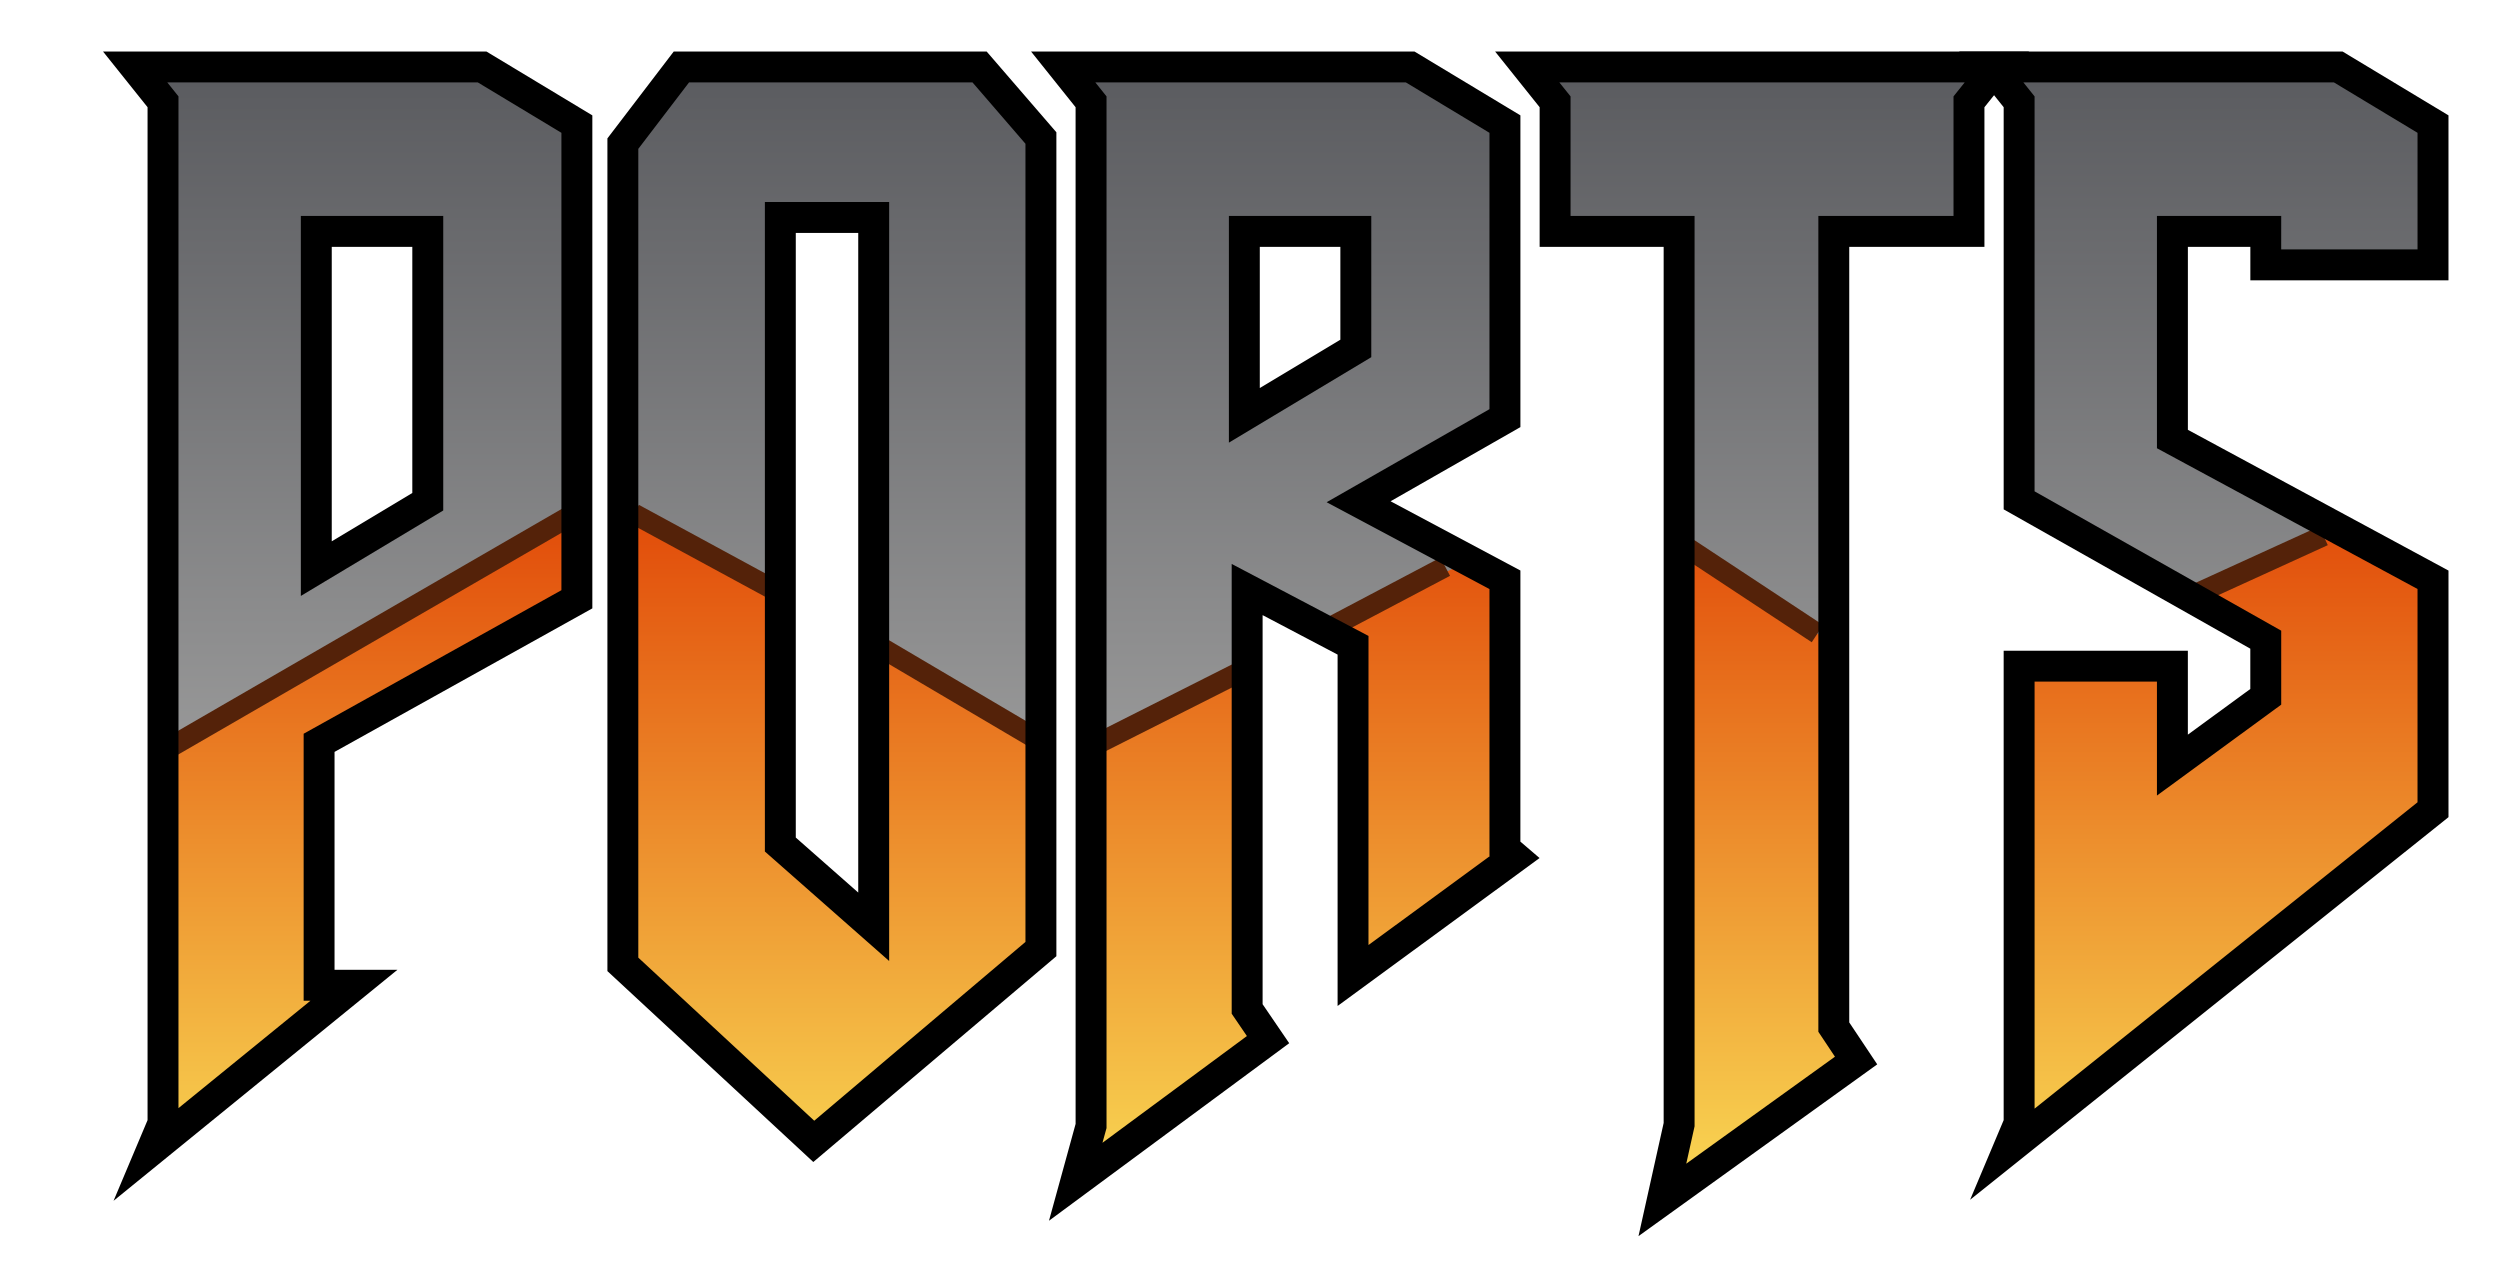
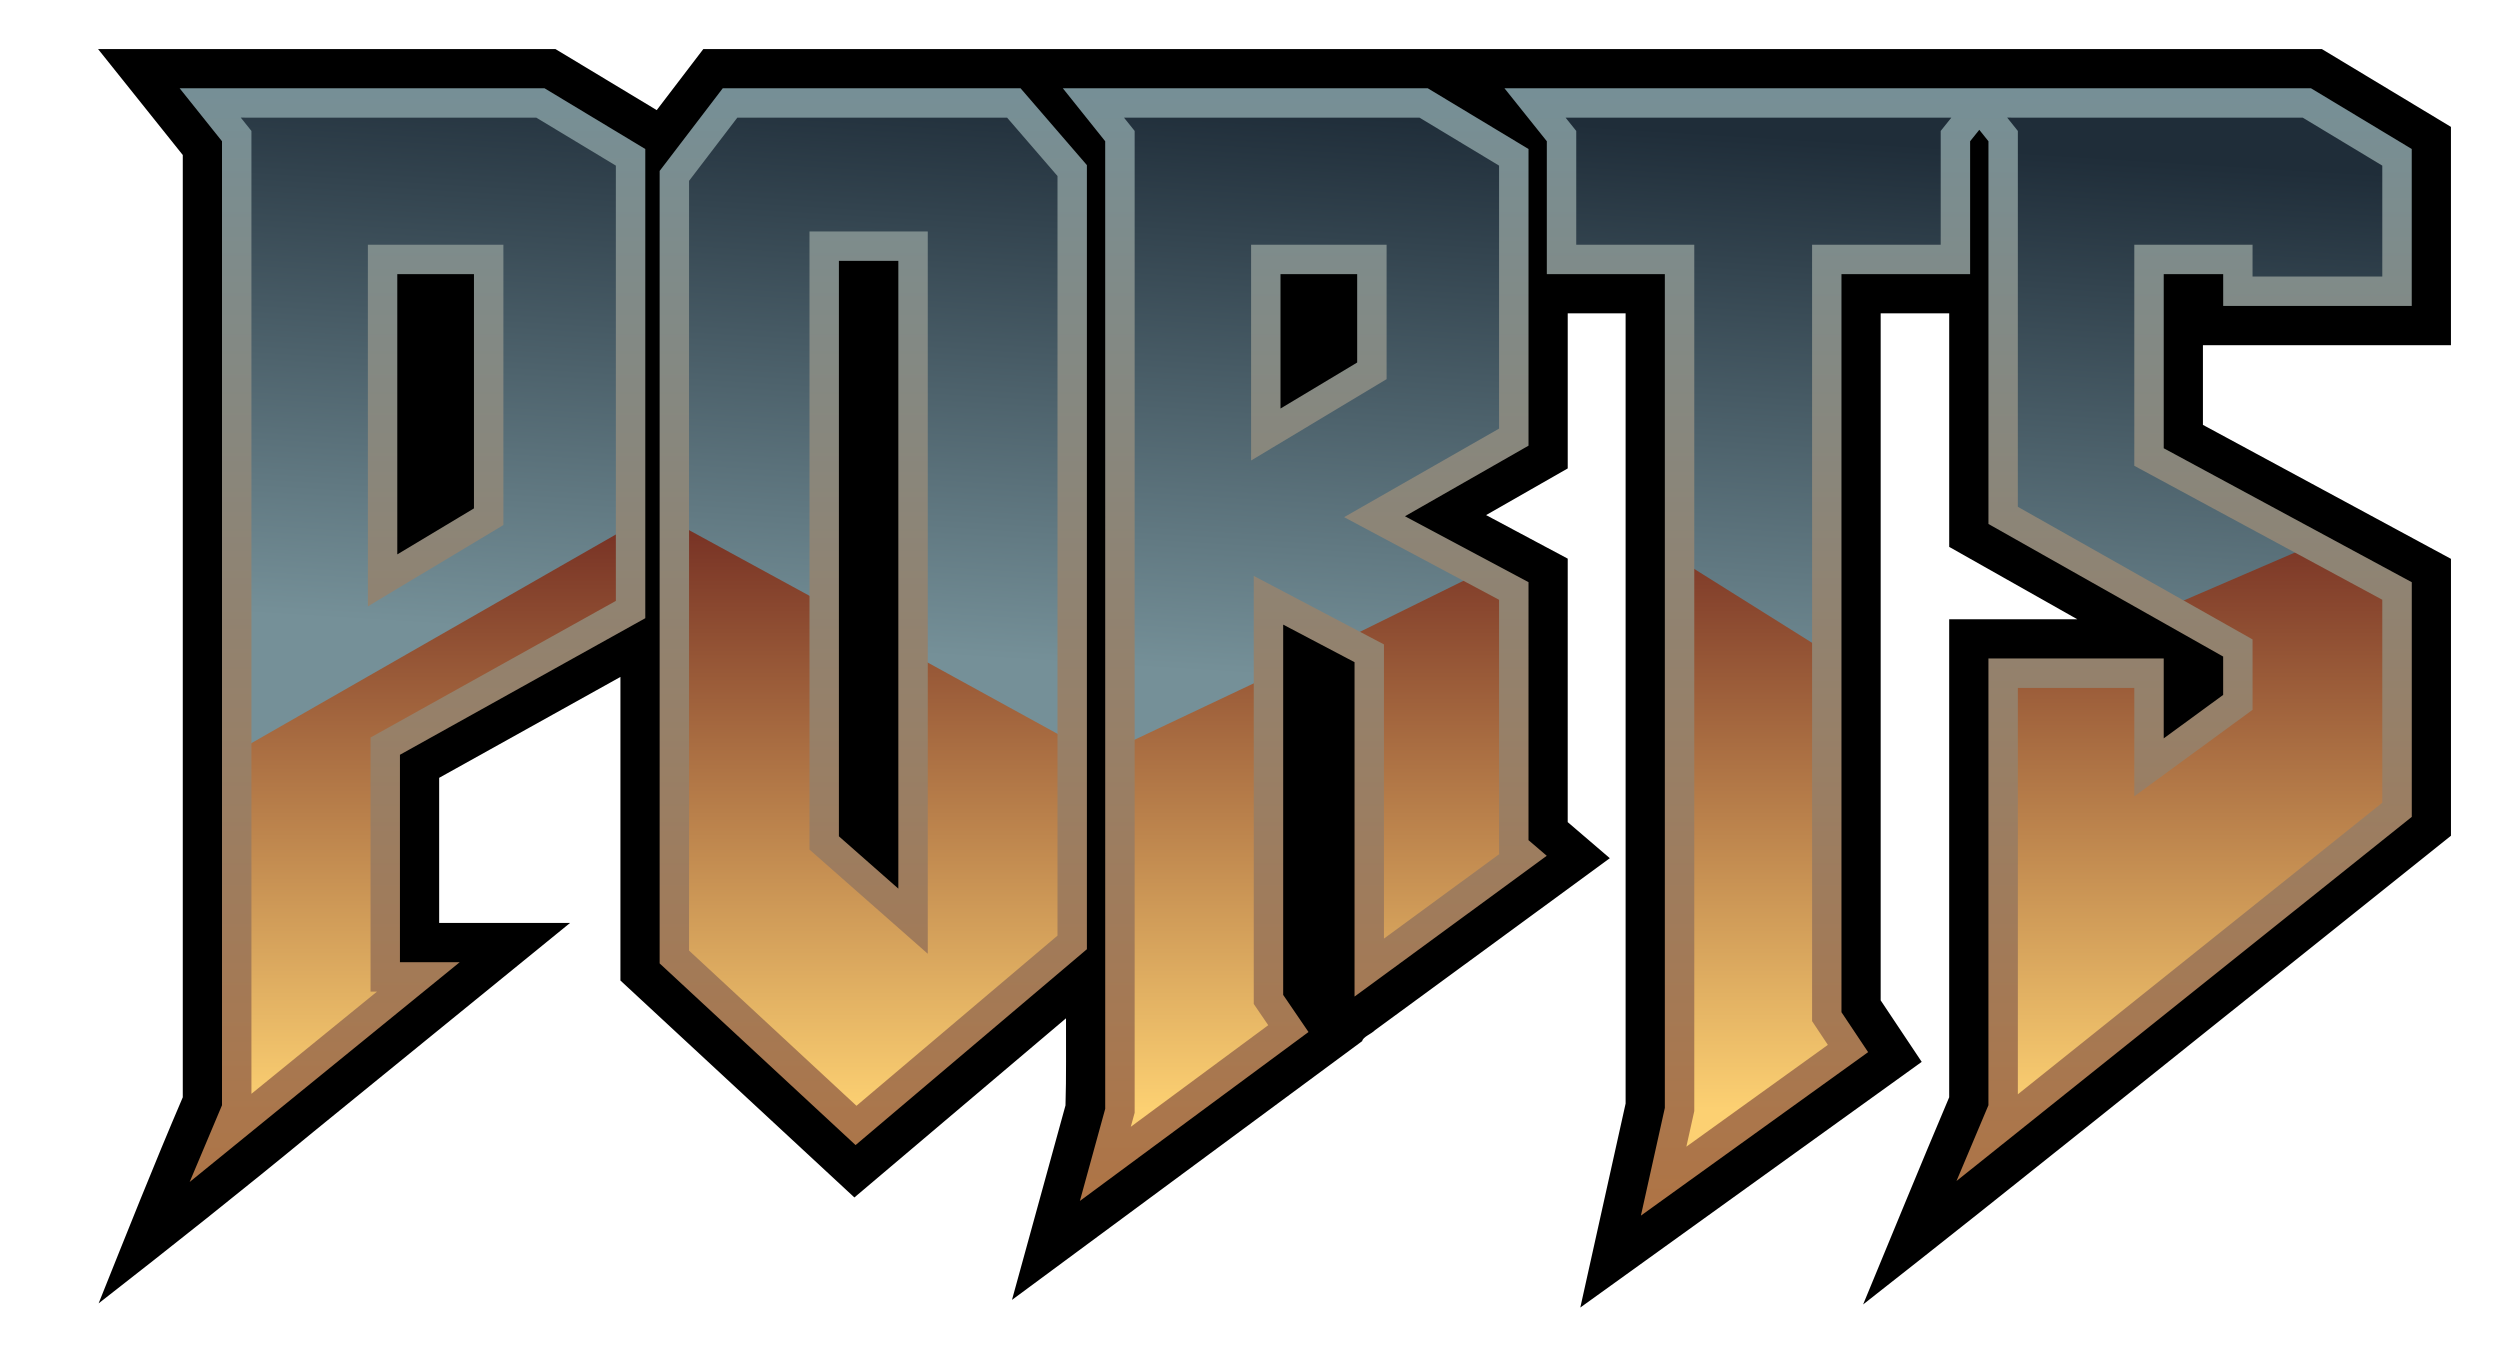
- <svg xmlns="http://www.w3.org/2000/svg" version="1.2" id="Ebene_1" x="0px" y="0px" width="242.669" height="124.988" viewBox="48.598 9.613 242.669 124.988" xml:space="preserve">
-   <defs id="defs140" />
-   <linearGradient id="SVGID_1_" gradientUnits="userSpaceOnUse" x1="200.236" y1="91.424" x2="200.236" y2="23.424" gradientTransform="translate(-117.079,-5.928)">
+ <svg xmlns="http://www.w3.org/2000/svg" xmlns:xlink="http://www.w3.org/1999/xlink" version="1.2" id="Ebene_1" x="0px" y="0px" width="254.99" height="138.363" viewBox="48.598 9.613 254.99 138.363" xml:space="preserve">
+   <defs id="defs140">
+     <linearGradient id="linearGradient7739">
+       <stop style="stop-color:#759098;stop-opacity:1" offset="0" id="stop7735" />
+       <stop style="stop-color:#af7445;stop-opacity:1" offset="1" id="stop7737" />
+     </linearGradient>
+     <linearGradient id="linearGradient59802">
+       <stop style="stop-color:#1f2d39;stop-opacity:1;" offset="0" id="stop59798" />
+       <stop style="stop-color:#759098;stop-opacity:1" offset="1" id="stop59800" />
+     </linearGradient>
+     <linearGradient id="linearGradient76079-3">
+       <stop style="stop-color:#fcd072;stop-opacity:1;" offset="0" id="stop76075" />
+       <stop style="stop-color:#752f23;stop-opacity:1" offset="1" id="stop76077" />
+     </linearGradient>
+     <linearGradient xlink:href="#linearGradient59802" id="linearGradient1680" x1="124.572" y1="6.96" x2="121.041" y2="64.996" gradientUnits="userSpaceOnUse" gradientTransform="translate(56.91866,13.61272)" />
+     <linearGradient xlink:href="#linearGradient76079-3" id="linearGradient2200" x1="104.406" y1="109.096" x2="104.406" y2="48.722" gradientUnits="userSpaceOnUse" gradientTransform="translate(56.91866,13.61272)" />
+     <linearGradient xlink:href="#linearGradient7739" id="linearGradient2822" x1="116.138" y1="3.118" x2="116.127" y2="119.291" gradientUnits="userSpaceOnUse" gradientTransform="translate(56.91866,13.61272)" />
+   </defs>
+   <linearGradient id="SVGID_1_" gradientUnits="userSpaceOnUse" x1="200.236" y1="91.424" x2="200.236" y2="23.424" gradientTransform="translate(-165.677,-15.541)">
    <stop offset="0" style="stop-color:#9B9B9B" id="stop43" />
    <stop offset="1" style="stop-color:#5B5C60" id="stop45" />
  </linearGradient>
-   <path fill="url(#SVGID_1_)" d="m 63.341,121.714 1.082,-2.569 V 19.996 l -2.705,-3.382 h 33.681 l 9.198,5.546 V 68.285 L 79.573,82.217 v 23.536 h 3.382 z M 79.302,65.309 90.123,58.816 V 32.575 H 79.302 Z" id="path48" style="fill:url(#SVGID_1_)" />
  <linearGradient id="SVGID_2_" gradientUnits="userSpaceOnUse" x1="246.428" y1="91.424" x2="246.428" y2="23.424" gradientTransform="translate(-117.079,-5.928)">
    <stop offset="0" style="stop-color:#9B9B9B" id="stop50" />
    <stop offset="1" style="stop-color:#5B5C60" id="stop52" />
  </linearGradient>
-   <path fill="url(#SVGID_2_)" d="m 143.687,16.614 5.952,6.899 v 78.724 l -22.048,18.666 -18.531,-17.179 v -79.67 l 5.681,-7.44 z m -19.343,14.609 v 60.868 l 9.063,7.981 v -68.85 h -9.063 z" id="path55" style="fill:url(#SVGID_2_)" />
  <linearGradient id="SVGID_3_" gradientUnits="userSpaceOnUse" x1="290.793" y1="91.424" x2="290.793" y2="23.424" gradientTransform="translate(-117.079,-5.928)">
    <stop offset="0" style="stop-color:#9B9B9B" id="stop57" />
    <stop offset="1" style="stop-color:#5B5C60" id="stop59" />
  </linearGradient>
-   <path fill="url(#SVGID_3_)" d="M 154.507,119.415 V 19.996 l -2.705,-3.382 h 33.68 l 9.198,5.546 v 28.541 l -14.203,8.116 14.203,7.575 v 26.106 l 0.947,0.812 -15.691,11.497 V 72.749 l -10.279,-5.411 v 40.715 l 2.029,2.976 -18.667,13.797 z M 169.385,50.43 180.206,43.937 V 32.575 h -10.821 z" id="path62" style="fill:url(#SVGID_3_)" />
  <linearGradient id="SVGID_4_" gradientUnits="userSpaceOnUse" x1="336.714" y1="91.424" x2="336.714" y2="23.424" gradientTransform="translate(-117.079,-5.928)">
    <stop offset="0" style="stop-color:#9B9B9B" id="stop64" />
    <stop offset="1" style="stop-color:#5B5C60" id="stop66" />
  </linearGradient>
-   <path fill="url(#SVGID_4_)" d="m 211.587,32.575 h -12.038 v -12.58 l -2.705,-3.382 h 45.584 l -2.705,3.382 v 12.58 h -13.122 v 77.235 l 2.164,3.247 -18.802,13.526 1.623,-7.305 V 32.575 Z" id="path69" style="fill:url(#SVGID_4_)" />
  <linearGradient id="SVGID_5_" gradientUnits="userSpaceOnUse" x1="380.404" y1="91.424" x2="380.404" y2="23.424" gradientTransform="translate(-117.079,-5.928)">
    <stop offset="0" style="stop-color:#9B9B9B" id="stop71" />
    <stop offset="1" style="stop-color:#5B5C60" id="stop73" />
  </linearGradient>
-   <path fill="url(#SVGID_5_)" d="m 275.566,16.614 9.198,5.546 v 13.662 h -16.232 v -3.246 h -9.063 V 52.73 l 25.295,13.662 v 22.319 l -41.256,33.004 1.082,-2.569 V 74.777 h 14.879 v 9.604 l 9.063,-6.628 V 72.207 L 244.591,58.681 V 19.996 l -2.705,-3.382 z" id="path76" style="fill:url(#SVGID_5_)" />
-   <linearGradient id="SVGID_6_" gradientUnits="userSpaceOnUse" x1="201.03" y1="132.371" x2="201.03" y2="61.622" gradientTransform="translate(-117.079,-5.928)">
+   <linearGradient id="SVGID_6_" gradientUnits="userSpaceOnUse" x1="201.03" y1="132.371" x2="201.03" y2="61.622" gradientTransform="translate(-165.677,-15.541)" xlink:href="#linearGradient76079-3">
    <stop offset="0" style="stop-color:#F9DA55" id="stop78" />
    <stop offset="1" style="stop-color:#E04305" id="stop80" />
  </linearGradient>
-   <path fill="url(#SVGID_6_)" d="m 104.579,59.277 v 8.955 L 79.555,82.164 V 105.7 h 3.382 l -19.613,15.961 1.082,-2.569 V 82.277" id="path83" style="fill:url(#SVGID_6_)" />
  <linearGradient id="SVGID_7_" gradientUnits="userSpaceOnUse" x1="246.411" y1="132.371" x2="246.411" y2="61.622" gradientTransform="translate(-117.079,-5.928)">
    <stop offset="0" style="stop-color:#F9DA55" id="stop85" />
    <stop offset="1" style="stop-color:#E04305" id="stop87" />
  </linearGradient>
-   <path fill="url(#SVGID_7_)" d="m 149.621,81.277 v 20.906 L 127.573,120.849 109.042,103.67 V 58.86 l 15.284,8.333 v 24.844 l 9.063,7.981 V 72.361 Z" id="path90" style="fill:url(#SVGID_7_)" />
  <linearGradient id="SVGID_8_" gradientUnits="userSpaceOnUse" x1="291.385" y1="132.371" x2="291.385" y2="61.622" gradientTransform="translate(-117.079,-5.928)">
    <stop offset="0" style="stop-color:#F9DA55" id="stop92" />
    <stop offset="1" style="stop-color:#E04305" id="stop94" />
  </linearGradient>
-   <path fill="url(#SVGID_8_)" d="M 169.639,74.61 V 108 l 2.029,2.976 -18.666,13.796 1.487,-5.41 V 81.777 m 36.265,-17.523 3.909,2.085 v 26.105 l 0.947,0.812 -15.691,11.497 V 72.696 l -3.044,-1.602" id="path97" style="fill:url(#SVGID_8_)" />
  <linearGradient id="SVGID_9_" gradientUnits="userSpaceOnUse" x1="336.427" y1="132.371" x2="336.427" y2="61.622" gradientTransform="translate(-117.079,-5.928)">
    <stop offset="0" style="stop-color:#F9DA55" id="stop99" />
    <stop offset="1" style="stop-color:#E04305" id="stop101" />
  </linearGradient>
-   <path fill="url(#SVGID_9_)" d="m 226.585,72.11 v 37.647 l 2.164,3.247 -18.802,13.526 1.623,-7.305 V 62.694" id="path104" style="fill:url(#SVGID_9_)" />
  <linearGradient id="SVGID_10_" gradientUnits="userSpaceOnUse" x1="381.199" y1="132.371" x2="381.199" y2="61.622" gradientTransform="translate(-117.079,-5.928)">
    <stop offset="0" style="stop-color:#F9DA55" id="stop106" />
    <stop offset="1" style="stop-color:#E04305" id="stop108" />
  </linearGradient>
-   <path fill="url(#SVGID_10_)" d="m 275.633,61.416 9.114,4.923 v 22.318 l -41.256,33.004 1.082,-2.569 V 74.725 h 14.879 v 9.604 l 9.063,-6.628 v -5.546 l -7.7,-4.351" id="path111" style="fill:url(#SVGID_10_)" />
-   <polygon fill="#542209" points="181.962,87.057 220.213,64.932 221.214,66.664 182.965,88.789 " id="polygon113" transform="translate(-117.079,-5.928)" />
-   <polygon fill="#542209" points="226.737,66.302 227.691,64.544 241.88,72.243 240.929,74 " id="polygon115" transform="translate(-117.079,-5.928)" />
-   <polygon fill="#542209" points="250.956,79.409 251.972,77.686 266.597,86.313 265.58,88.035 " id="polygon117" transform="translate(-117.079,-5.928)" />
-   <polygon fill="#542209" points="271.639,86.906 286.013,79.656 286.916,81.442 272.541,88.691 " id="polygon119" transform="translate(-117.079,-5.928)" />
-   <polygon fill="#542209" points="294.122,75.663 305.496,69.663 306.429,71.434 295.054,77.434 " id="polygon121" transform="translate(-117.079,-5.928)" />
-   <polygon fill="#542209" points="329.037,69.633 330.139,67.964 342.64,76.213 341.537,77.883 " id="polygon123" transform="translate(-117.079,-5.928)" />
-   <polygon fill="#542209" points="377.924,72.513 390.797,66.638 391.629,68.458 378.754,74.334 " id="polygon125" transform="translate(-117.079,-5.928)" />
-   <path d="M 62.921,118.343 V 20.02 l -4.323,-5.406 h 37.217 l 10.28,6.198 V 68.667 L 81.071,82.598 v 21.154 h 6.1 l -22.884,18.624 -4.666,3.796 z m 1.801,3.452 -1.383,-0.582 z m 1.2,-102.827 v 98.209 l 12.81,-10.425 h -0.66 V 80.835 L 103.093,66.902 V 22.505 L 94.981,17.614 64.836,17.612 Z M 77.8,30.575 h 13.822 v 28.59 L 80.071,66.094 79.3,64.808 80.071,66.094 77.8,67.46 Z m 3,31.583 7.82,-4.691 V 33.575 L 80.8,33.573 Z" id="path127" />
-   <path d="m 107.558,103.876 v -80.83 l 6.438,-8.432 h 29.689 v 1.5 -1.5 h 0.685 l 6.768,7.839 v 79.977 l -23.595,19.976 z m 2.999,-79.815 v 78.508 l 17.077,15.83 20.503,-17.356 V 23.568 l -5.14,-5.955 h -27.516 z m 12.286,68.207 v -61.545 -1.5 h 12.063 v 73.672 z m 3,-1.355 6.062,5.339 V 32.223 h -6.062 z m -1.5,-58.69 v -1.5 z" id="path129" />
-   <path d="m 153.005,118.708 -0.002,-98.688 -4.324,-5.407 h 37.218 l 10.283,6.199 v 30.259 l -12.602,7.199 12.602,6.721 -0.002,26.316 1.861,1.593 -19.604,14.36 V 73.153 l -7.279,-3.831 v 37.768 l 2.582,3.785 -23.318,17.233 z m 3,0.409 -0.393,1.424 14.02,-10.361 -1.477,-2.168 V 64.353 l 13.28,6.988 -0.002,30.004 11.78,-8.631 -0.036,-0.029 V 66.791 L 177.372,58.362 193.177,49.33 V 22.506 l -8.115,-4.893 h -30.141 l 1.085,1.356 v 99.944 0.204 z m 11.879,-88.542 h 13.821 v 13.709 l -11.549,6.932 -0.772,-1.287 0.772,1.287 -2.272,1.363 z m 2.999,16.705 7.821,-4.693 v -9.013 h -7.821 z" id="path131" />
-   <path d="M 210.085,118.615 V 33.574 H 198.047 V 20.02 l -4.323,-5.406 h 51.824 l -4.326,5.408 V 33.574 H 228.1 v 75.282 l 2.716,4.072 -23.173,16.673 z m 3.001,-88.04 v 88.367 l -0.807,3.627 14.433,-10.384 -1.611,-2.421 V 30.575 h 13.12 V 18.969 l 1.084,-1.355 h -39.343 l 1.086,1.355 v 11.606 h 10.538 v 1.5 -1.5 z" id="path133" />
-   <path d="M 243.089,118.342 V 72.776 h 17.879 v 8.147 l 6.062,-4.432 V 72.579 L 243.09,59.056 V 20.021 l -4.324,-5.408 h 36.8 v 1.5 -1.5 h 0.417 l 10.283,6.198 v 16.01 h -19.232 v -3.246 h -6.064 v 17.759 l 25.297,13.663 v 23.935 l -46.436,37.14 z m 3.001,-1.116 37.171,-29.737 V 66.785 L 257.967,53.123 V 30.574 h 12.063 l -0.002,3.246 h 13.234 V 22.505 l -8.112,-4.891 -30.147,-0.002 1.087,1.358 -0.002,38.335 23.942,13.526 v 7.181 l -12.063,8.824 V 75.777 H 246.09 Z" id="path135" />
+   <g id="g3182">
+     <path id="path2696" style="fill:#000000" d="m 152.84,14.615 c -10.835,0 -21.669,0 -32.504,0 -1.583,2.078 -3.169,4.154 -4.754,6.23 -3.445,-2.077 -6.889,-4.154 -10.334,-6.23 -15.55,0 -31.1,0 -46.65,0 2.881,3.602 5.762,7.206 8.643,10.809 0,32.036 0,64.072 0,96.107 -2.98,6.958 -5.767,13.996 -8.584,21.021 7.393,-5.761 14.734,-11.586 21.967,-17.545 8.705,-7.087 17.412,-14.169 26.117,-21.256 -4.45,0 -8.9,0 -13.35,0 0,-4.934 10e-7,-9.868 0,-14.803 6.163,-3.43 12.326,-6.861 18.488,-10.291 0,10.322 0,20.643 0,30.965 7.955,7.376 15.91,14.751 23.863,22.127 7.196,-6.089 14.389,-12.183 21.584,-18.273 -0.014,2.96 0.042,5.93 -0.052,8.884 -1.819,6.612 -3.637,13.225 -5.458,19.837 11.908,-8.795 23.812,-17.595 35.719,-26.393 0.076,-0.431 0.929,-0.729 1.299,-1.11 7.986,-5.849 15.972,-11.699 23.959,-17.548 -1.431,-1.227 -2.863,-2.454 -4.295,-3.68 6.3e-4,-8.958 0.001,-17.915 0.002,-26.873 -2.775,-1.484 -5.552,-2.962 -8.328,-4.443 2.776,-1.587 5.552,-3.173 8.328,-4.76 0,-5.272 0,-10.544 0,-15.816 1.968,0 3.936,0 5.904,0 0,26.865 0,53.73 0,80.596 -1.54,6.936 -3.082,13.871 -4.621,20.807 11.607,-8.353 23.215,-16.704 34.822,-25.057 -1.395,-2.092 -2.79,-4.184 -4.186,-6.275 0,-23.357 0,-46.714 0,-70.07 2.33,0 4.66,0 6.99,0 0,7.939 0,15.879 0,23.818 4.356,2.462 8.712,4.922 13.068,7.383 -4.357,0 -8.714,0 -13.07,0 0,16.252 0,32.504 0,48.756 -2.976,7.023 -5.86,14.084 -8.779,21.131 15.87,-12.446 31.554,-25.121 47.321,-37.697 4.213,-3.371 8.427,-6.739 12.638,-10.111 0,-9.414 0,-18.828 0,-28.242 -8.433,-4.555 -16.866,-9.109 -25.299,-13.664 0,-2.709 0,-5.418 0,-8.127 8.432,10e-7 16.865,0 25.297,0 0,-7.423 1e-5,-14.845 0,-22.268 -4.389,-2.648 -8.78,-5.293 -13.17,-7.939 -44.192,0.002 -88.384,-1.6e-5 -132.576,0.002 z m -50.652,11 c 1.742,1.05 3.483,2.1 5.225,3.15 0,13.262 0,26.523 0,39.785 -8.34,4.645 -16.68,9.289 -25.02,13.934 0,8.969 0,17.937 0,26.906 -1.383,1.126 -2.767,2.251 -4.15,3.377 0,-29.052 0,-58.104 0,-87.156 7.982,0.001 15.964,0.003 23.945,0.004 z m 180.17,0 c 1.742,1.05 3.483,2.1 5.225,3.15 0,1.685 0,3.37 0,5.055 -1.743,0 -3.487,10e-7 -5.23,0 -4.8e-4,-1.082 8.8e-4,-2.164 0.002,-3.246 -6.689,0 -13.378,0 -20.066,0 0,9.645 0,19.29 0,28.936 8.431,4.554 16.862,9.108 25.293,13.662 0,5.464 0,10.928 0,16.393 -9.723,7.779 -19.447,15.559 -29.17,23.338 0,-9.708 0,-19.417 0,-29.125 1.292,0 2.585,0 3.877,0 0,4.98 0,9.961 0,14.941 6.687,-4.893 13.374,-9.785 20.062,-14.676 0,-3.849 0,-7.698 0,-11.547 -7.98,-4.51 -15.961,-9.018 -23.941,-13.527 6.5e-4,-11.119 0.001,-22.238 0.002,-33.357 7.982,0.001 15.965,0.003 23.947,0.004 z m -132.873,-0.002 c 0.991,1.148 1.982,2.296 2.973,3.443 0,24.709 0,49.418 0,74.127 -1.743,1.476 -3.487,2.952 -5.23,4.428 0,-26.13 0,-52.259 0,-78.389 -6.688,0 -13.376,0 -20.064,0 0,22.951 0,45.902 0,68.854 5.119,4.506 10.235,9.016 15.354,13.523 -2.148,1.818 -4.297,3.637 -6.445,5.455 -4.398,-4.077 -8.796,-8.155 -13.193,-12.232 0,-25.135 0,-50.271 0,-75.406 0.968,-1.268 1.936,-2.535 2.904,-3.803 7.901,0 15.802,0 23.703,0 z m 42.785,0 c 1.742,1.051 3.484,2.102 5.227,3.152 0,7.415 0,14.829 0,22.244 -6.693,3.824 -13.385,7.648 -20.078,11.473 6.694,3.568 13.385,7.139 20.078,10.709 0,7.174 0,14.349 0,21.523 -1.247,0.913 -2.495,1.827 -3.742,2.74 6.2e-4,-8.176 0.002,-16.352 0.002,-24.527 -6.574,-3.461 -13.151,-6.919 -19.725,-10.381 6.665,-3.999 13.329,-7.998 19.994,-11.996 0,-6.658 0,-13.316 0,-19.975 -7.274,0 -14.548,0 -21.822,0 0,11.023 0,22.046 0,33.068 0.571,-0.4 0.136,0.971 0.271,1.338 0,16.056 0,32.112 0,48.168 -0.26,0.428 -0.974,0.754 -1.408,1.142 -0.913,0.675 -1.827,1.35 -2.74,2.026 0,-30.235 0,-60.47 0,-90.705 7.981,0 15.962,0 23.943,0 z m 50.271,0.002 c 0,1.654 0,3.307 0,4.961 -4.373,0 -8.746,0 -13.119,0 0,28.09 0,56.181 0,84.271 0.412,0.586 -0.74,0.792 -1.051,1.202 -0.988,0.711 -1.976,1.422 -2.964,2.134 0,-29.202 0,-58.405 0,-87.607 -4.013,0 -8.026,0 -12.039,0 -1e-5,-1.654 0,-3.307 0,-4.961 9.725,0 19.449,0 29.174,0 z M 82.119,32.576 c 0,15.32 0,30.639 0,45.959 7.273,-4.371 14.544,-8.743 21.822,-13.104 0,-11.618 0,-23.237 0,-34.855 -7.274,0 -14.548,0 -21.822,0 0,0.667 0,1.333 0,2 z" />
+     <path id="path48" style="fill:url(#linearGradient1680);fill-opacity:1" d="m 205.165,20.613 2.705,3.383 V 36.576 h 12.037 v 86.701 l -1.623,7.307 18.803,-13.527 -2.164,-3.246 V 36.576 h 13.121 V 23.996 l 2.434,-3.043 2.434,3.043 v 38.686 l 23.941,13.525 v 5.547 l -9.062,6.627 v -9.604 h -14.879 v 44.369 l -1.082,2.568 41.256,-33.004 V 70.392 L 267.79,56.73 V 36.576 h 9.062 v 3.246 h 16.232 V 26.16 l -9.197,-5.545 h -33.141 l 0.002,-0.002 z m -135.127,0.002 2.705,3.381 v 99.148 l -1.082,2.57 19.615,-15.961 H 87.893 V 86.216 L 112.917,72.285 v -46.125 l -9.197,-5.545 z m 53.023,0 -5.68,7.439 V 107.724 l 18.529,17.178 22.049,-18.666 V 27.513 l -5.951,-6.898 z m 37.061,0 2.705,3.381 V 123.415 l -1.486,5.41 18.666,-13.797 -2.029,-2.977 V 71.337 l 10.279,5.412 v 32.057 l 15.691,-11.496 -0.947,-0.812 V 70.392 L 188.798,62.816 203.001,54.701 V 26.16 l -9.197,-5.545 z m -27.457,14.607 h 9.062 V 104.072 l -9.062,-7.98 z M 87.622,36.576 h 10.822 v 26.24 l -10.822,6.492 z m 90.084,0 h 10.82 v 11.361 l -10.82,6.492 z" />
+     <path id="path83" style="fill:url(#linearGradient2200);fill-opacity:1" d="m 117.362,62.859 v 44.811 l 18.531,17.18 22.049,-18.666 V 85.277 l -16.232,-8.916 v 27.656 l -9.062,-7.98 v -24.844 z m -4.463,0.418 -40.172,23 V 123.091 L 71.645,125.662 91.258,109.701 H 87.876 V 86.163 L 112.899,72.232 Z m 171.055,2.139 -14.818,6.389 7.701,4.352 v 5.545 l -9.064,6.629 v -9.605 h -14.879 v 44.367 l -1.082,2.57 41.256,-33.004 v -22.318 z m -64.062,1.277 v 56.531 l -1.623,7.307 18.801,-13.527 -2.164,-3.246 V 76.109 Z m -20.816,1.561 -13.879,6.84 3.043,1.602 v 32.059 l 15.691,-11.498 -0.947,-0.812 V 70.339 Z m -21.115,10.355 -15.15,7.168 v 37.584 l -1.486,5.41 18.666,-13.795 -2.029,-2.977 z" />
+     <path id="path127" d="m 156.999,18.613 4.324,5.406 0.002,98.689 -2.584,9.398 23.318,-17.232 -2.582,-3.785 V 73.322 l 7.279,3.83 V 111.259 l 19.604,-14.359 -1.861,-1.594 0.002,-26.314 -12.602,-6.723 12.602,-7.199 V 24.812 l -10.283,-6.199 z m 90.088,0 0.002,0.002 h -45.043 l 4.322,5.404 v 13.555 h 12.037 v 85.041 l -2.441,10.986 23.174,-16.674 -2.717,-4.072 V 37.574 h 13.121 V 24.021 l 0.936,-1.168 0.934,1.168 v 39.035 l 23.939,13.523 v 3.912 l -6.062,4.432 v -8.148 h -17.879 v 45.566 l -3.258,7.73 46.438,-37.141 V 68.997 L 269.29,55.333 V 37.576 h 6.064 v 3.244 h 19.232 V 24.81 l -10.283,-6.197 h -0.416 z m -180.168,0.002 4.322,5.404 v 98.324 l -3.299,7.828 4.666,-3.795 22.883,-18.625 h -6.1 V 86.597 L 114.415,72.667 V 24.812 l -10.279,-6.197 z m 55.398,0 -6.438,8.432 v 80.83 l 19.984,18.529 23.594,-19.977 V 26.453 l -6.768,-7.838 h -0.684 z m -49.16,2.996 30.145,0.004 8.111,4.891 v 44.396 L 86.393,84.835 v 25.916 h 0.66 L 74.243,121.177 V 22.968 Z m 180.166,0 30.148,0.004 8.111,4.891 v 11.314 h -13.234 l 0.002,-3.246 h -12.062 v 22.549 l 25.293,13.662 V 91.49 L 254.411,121.226 V 79.777 h 11.877 v 11.059 l 12.062,-8.824 v -7.18 l -23.941,-13.527 0.002,-38.334 z m -129.521,0.002 h 27.516 l 5.141,5.955 V 105.042 L 135.954,122.398 118.878,106.568 V 28.06 Z m 39.439,0 h 30.143 l 8.113,4.893 V 53.33 l -15.805,9.031 15.805,8.43 v 25.895 l 0.037,0.029 -11.779,8.631 0.002,-30.004 -13.281,-6.988 v 43.658 l 1.477,2.168 -14.02,10.361 0.393,-1.424 h 0.002 V 122.913 22.968 Z m 45.041,0.002 h 39.344 l -1.084,1.354 V 34.576 h -13.119 v 79.188 l 1.609,2.422 -14.432,10.383 0.807,-3.627 V 34.576 h -1.5 -10.539 V 22.968 Z M 131.163,33.222 v 1.5 61.545 l 12.064,10.627 V 33.222 Z M 86.12,34.576 v 36.885 l 2.271,-1.367 11.551,-6.928 V 34.576 Z m 90.084,0 v 22.004 l 2.273,-1.363 11.549,-6.932 V 34.576 Z m -42.041,1.646 h 6.062 v 64.029 l -6.062,-5.338 z m -45.043,1.352 7.82,0.002 v 23.891 l -7.82,4.691 z m 90.084,0 h 7.82 v 9.014 l -7.82,4.693 z" style="fill:url(#linearGradient2822);fill-opacity:1" />
+   </g>
</svg>
